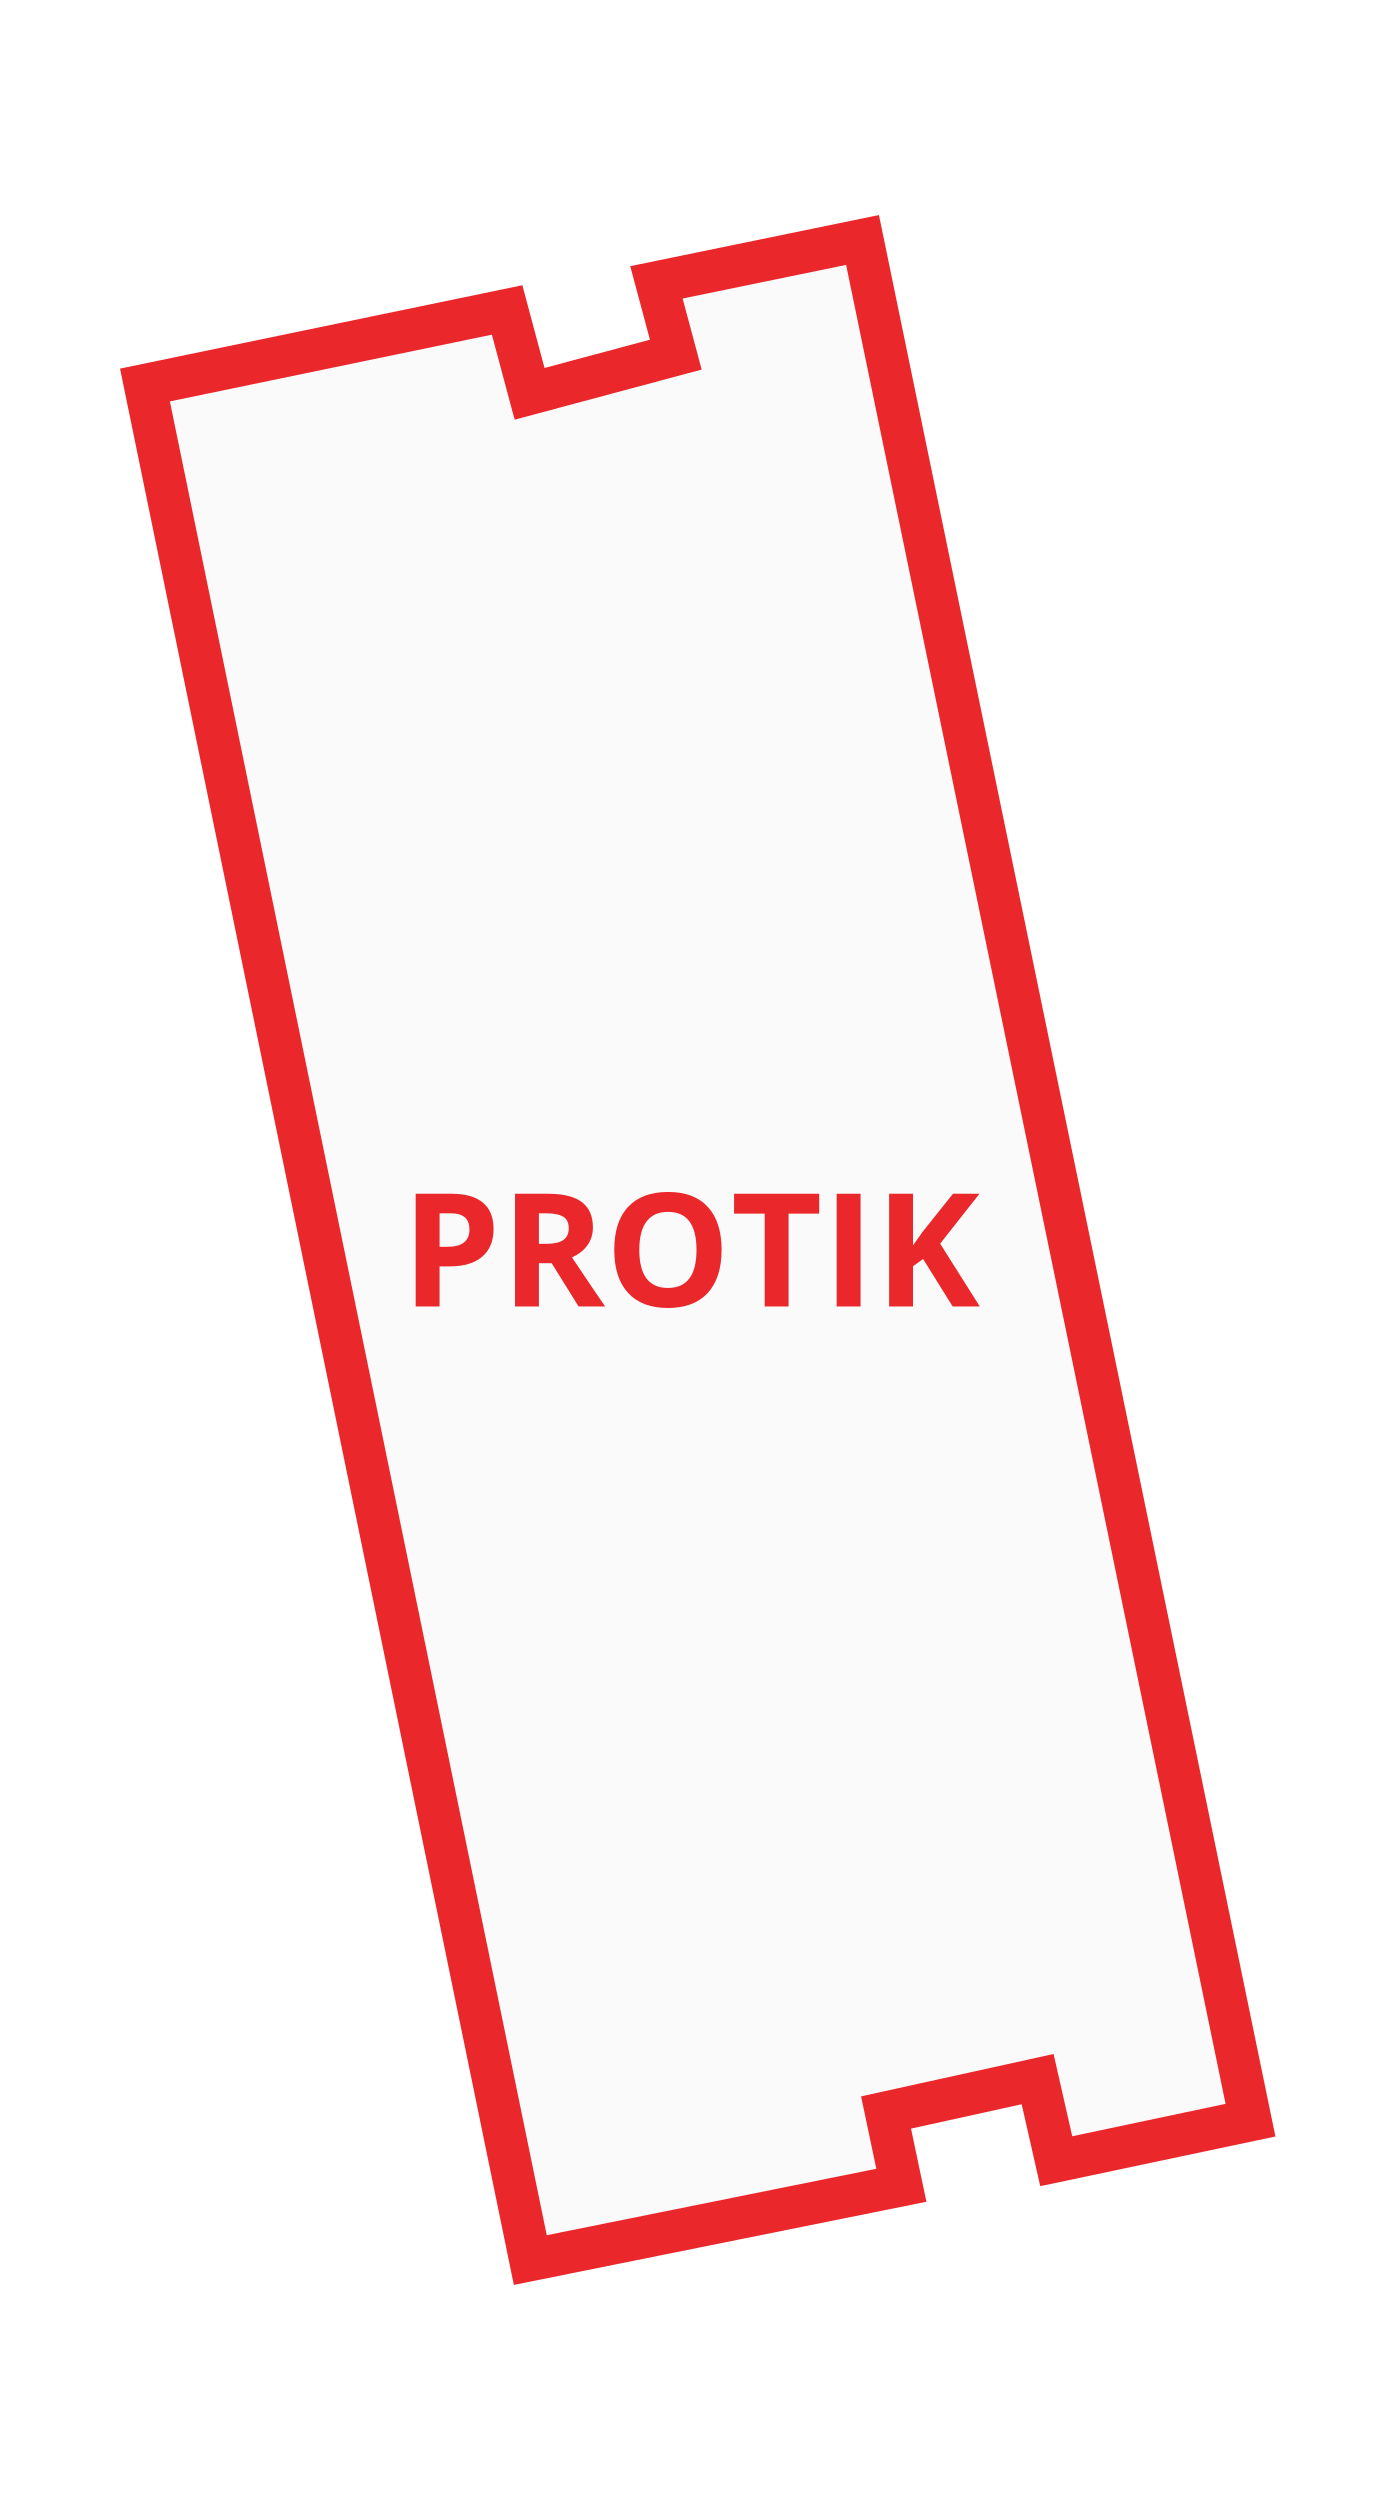
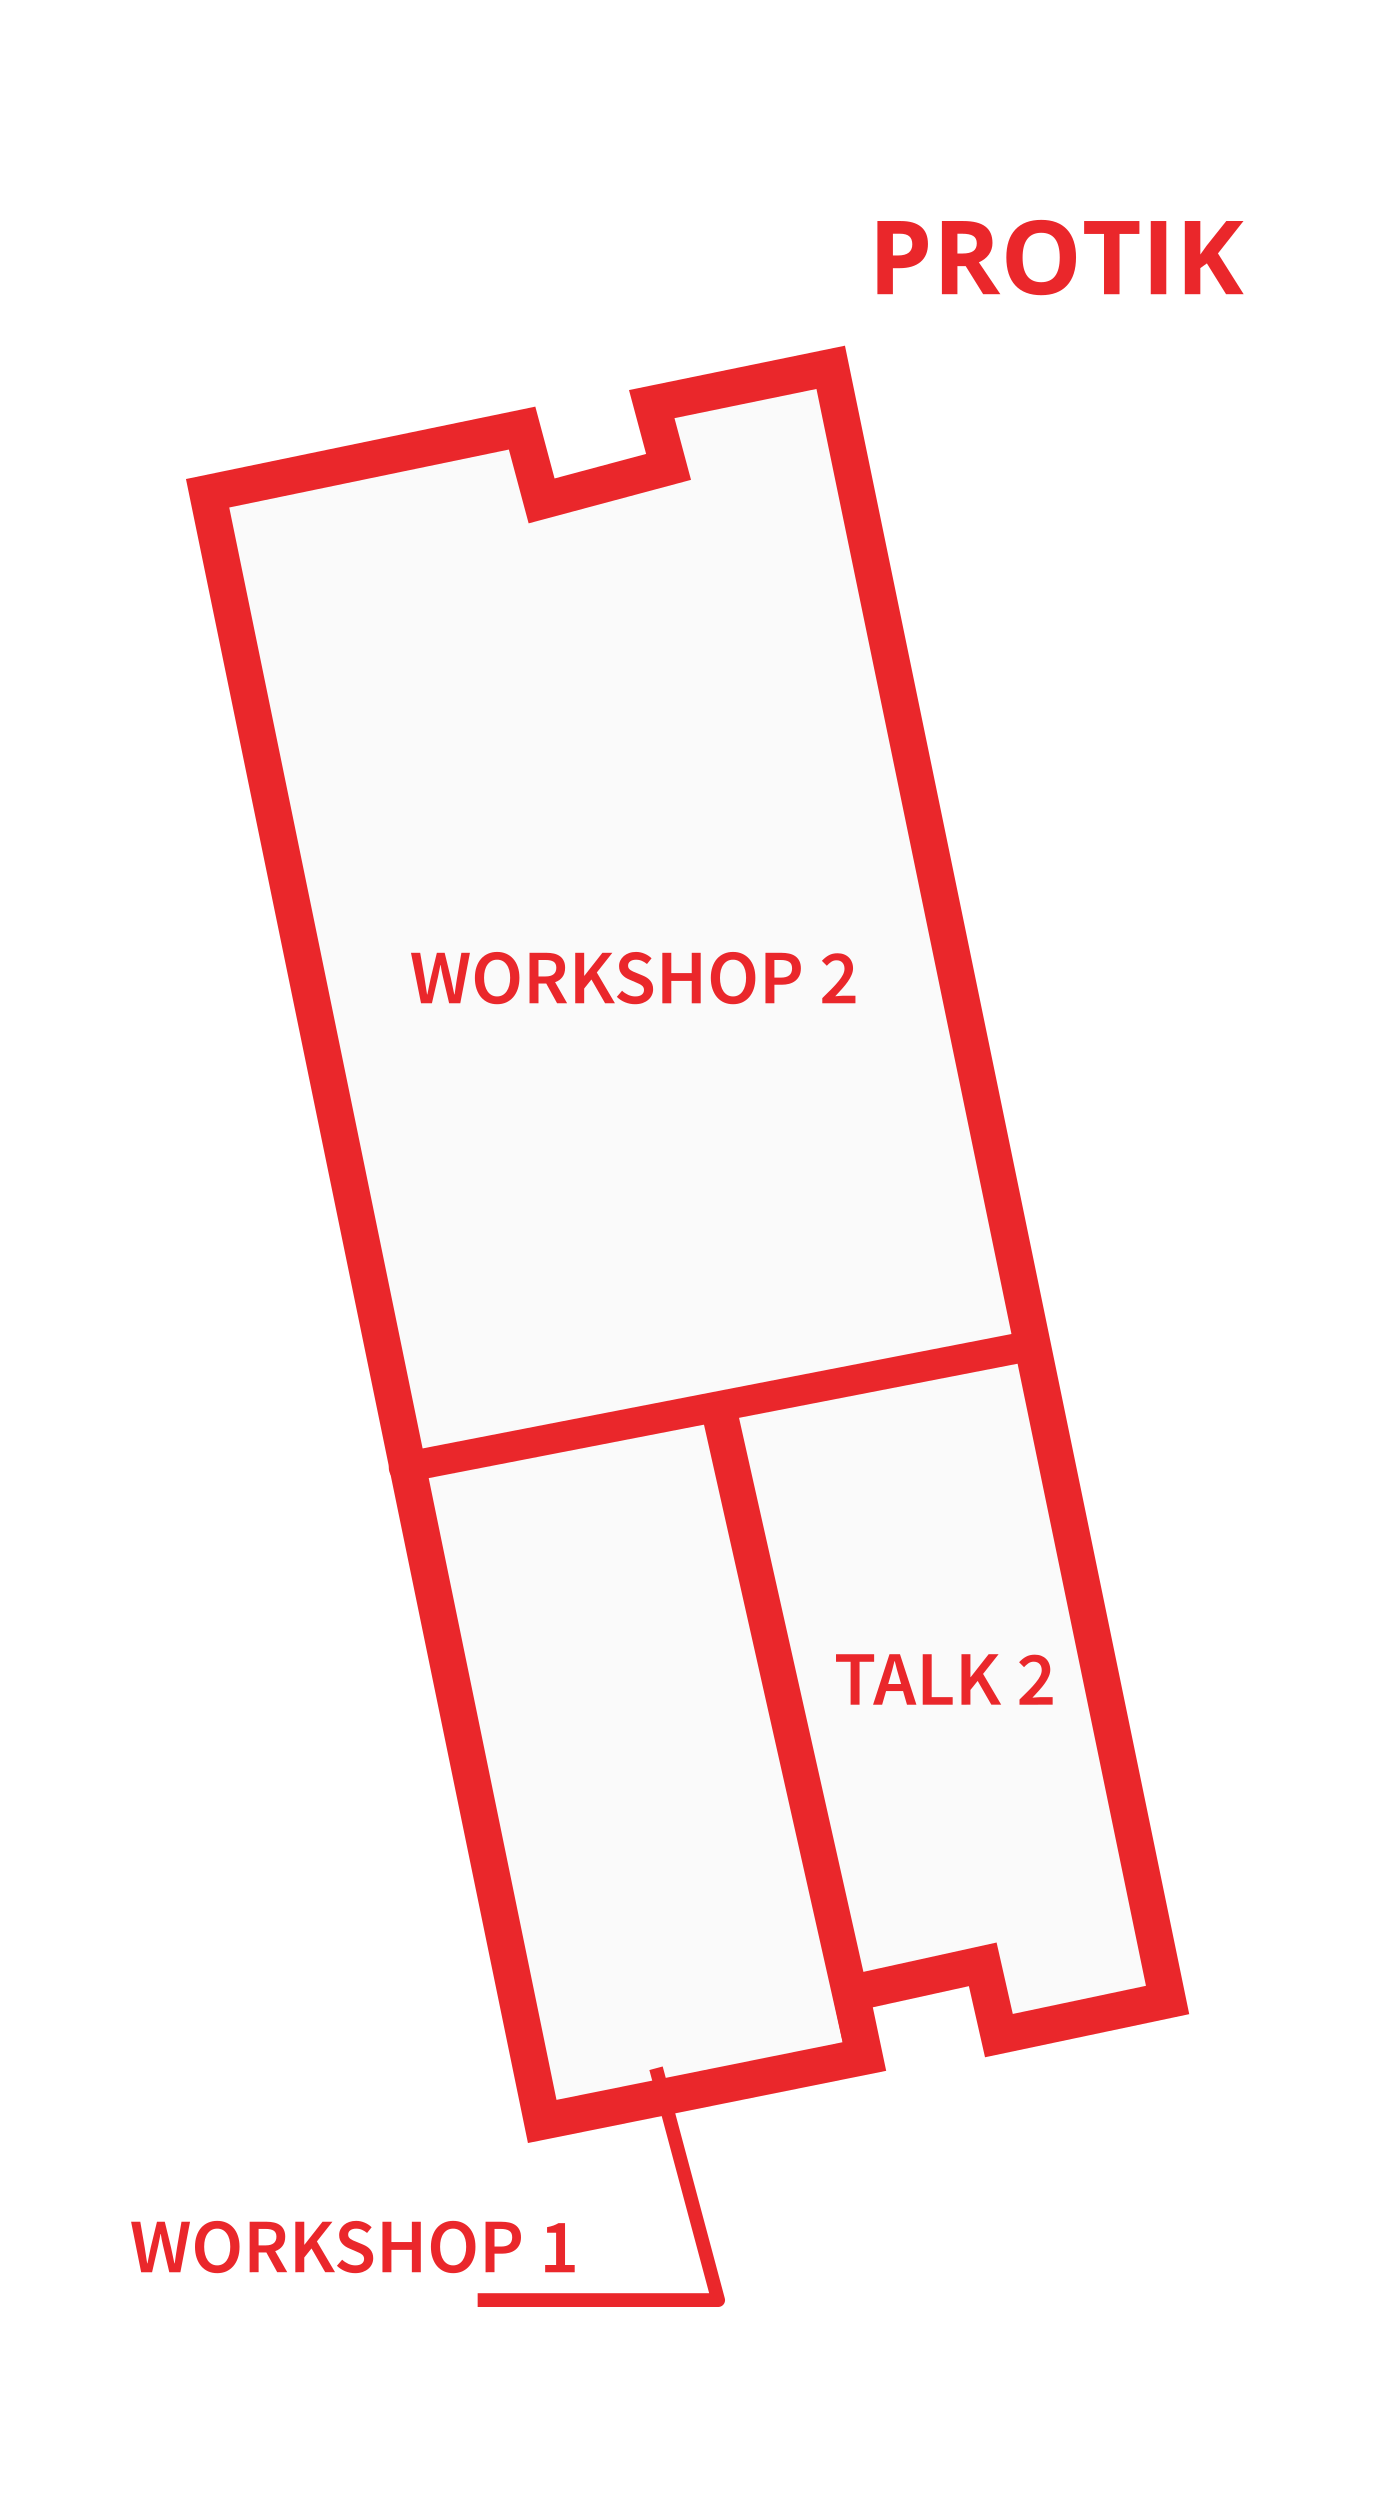
<svg xmlns="http://www.w3.org/2000/svg" xmlns:xlink="http://www.w3.org/1999/xlink" width="80.328" height="143.904" viewBox="0 0 21.254 38.075" version="1.1" id="svg8">
  <defs id="defs2" />
  <g id="layer1" transform="translate(-207.2236,-130.2077)">
-     <a transform="matrix(0.6001078,0,0,0.6001078,44.7182,11.33776)" id="a4546" xlink:href="/#/map/Protik" target="_parent">
-       <g id="g921" transform="matrix(0.6231477,0,0,0.6231477,143.7473,143.6225)">
-         <path style="opacity:1;fill:#fafafa;fill-opacity:1;fill-rule:nonzero;stroke:#ea272b;stroke-width:1.72;stroke-linecap:round;stroke-linejoin:miter;stroke-miterlimit:4;stroke-dasharray:none;stroke-opacity:1;paint-order:normal" d="m 209.782,103.072 14.75,-3.057 0.915,3.416 5.955,-1.596 -0.789,-2.944 8.394,-1.726 15.801,76.576 -7.912,1.671 -0.758,-3.343 -6.173,1.359 0.624,2.964 -15.113,3.046 -9.316,-45.328 z" id="path855" />
-         <g id="text859" style="font-style:normal;font-variant:normal;font-weight:bold;font-stretch:normal;font-size:6.431px;line-height:1.25;font-family:'Open Sans';-inkscape-font-specification:'Open Sans Bold';text-align:start;text-anchor:start;opacity:1;fill:#ea272b;fill-opacity:1;fill-rule:nonzero;stroke:none;stroke-width:0;stroke-linecap:round;stroke-linejoin:miter;stroke-miterlimit:4;stroke-dasharray:none;stroke-opacity:1;paint-order:normal" aria-label="PROTIK">
-           <path id="path839" style="fill:#ea272b;fill-opacity:1;stroke:none;stroke-width:0;stroke-miterlimit:4;stroke-dasharray:none" d="m 221.782,138.17 h 0.32 q 0.449,0 0.672,-0.176 0.223,-0.179 0.223,-0.518 0,-0.342 -0.188,-0.506 -0.185,-0.163 -0.584,-0.163 h -0.443 z m 2.198,-0.729 q 0,0.741 -0.465,1.134 -0.462,0.393 -1.316,0.393 h -0.418 v 1.633 h -0.973 v -4.591 h 1.466 q 0.835,0 1.269,0.361 0.436,0.358 0.436,1.071 z" />
-           <path id="path841" style="fill:#ea272b;fill-opacity:1;stroke:none;stroke-width:0;stroke-miterlimit:4;stroke-dasharray:none" d="m 225.827,138.048 h 0.314 q 0.462,0 0.681,-0.154 0.22,-0.154 0.22,-0.484 0,-0.327 -0.226,-0.465 -0.223,-0.138 -0.694,-0.138 h -0.295 z m 0,0.791 v 1.762 h -0.973 v -4.591 h 1.338 q 0.936,0 1.385,0.342 0.449,0.339 0.449,1.033 0,0.405 -0.223,0.722 -0.223,0.314 -0.631,0.493 1.036,1.548 1.35,2 h -1.08 l -1.096,-1.762 z" />
-           <path id="path843" style="fill:#ea272b;fill-opacity:1;stroke:none;stroke-width:0;stroke-miterlimit:4;stroke-dasharray:none" d="m 233.266,138.299 q 0,1.14 -0.565,1.752 -0.565,0.612 -1.62,0.612 -1.055,0 -1.62,-0.612 -0.565,-0.612 -0.565,-1.759 0,-1.146 0.565,-1.749 0.568,-0.606 1.627,-0.606 1.058,0 1.617,0.609 0.562,0.609 0.562,1.752 z m -3.351,0 q 0,0.769 0.292,1.159 0.292,0.389 0.873,0.389 1.165,0 1.165,-1.548 0,-1.551 -1.159,-1.551 -0.581,0 -0.876,0.393 -0.295,0.389 -0.295,1.159 z" />
-           <path id="path845" style="fill:#ea272b;fill-opacity:1;stroke:none;stroke-width:0;stroke-miterlimit:4;stroke-dasharray:none" d="m 235.995,140.601 h -0.973 v -3.781 h -1.247 v -0.81 h 3.467 v 0.81 h -1.247 z" />
-           <path id="path847" style="fill:#ea272b;fill-opacity:1;stroke:none;stroke-width:0;stroke-miterlimit:4;stroke-dasharray:none" d="m 237.954,140.601 v -4.591 h 0.973 v 4.591 z" />
-           <path id="path849" style="fill:#ea272b;fill-opacity:1;stroke:none;stroke-width:0;stroke-miterlimit:4;stroke-dasharray:none" d="m 243.782,140.601 h -1.105 l -1.203,-1.934 -0.411,0.295 v 1.639 h -0.973 v -4.591 h 0.973 v 2.101 l 0.383,-0.54 1.244,-1.561 h 1.08 l -1.602,2.032 z" />
-         </g>
+     <a transform="matrix(0.6001078,0,0,0.6001078,44.80735,11.22633)" id="a4546" xlink:href="/#/map/Protik" target="_parent">
+       <g id="g921" transform="matrix(0.6231477,0,0,0.6231477,143.7473,143.6225)" />
+     </a>
+     <g id="g961" transform="matrix(0.8683416,0,0,0.8683416,28.45021,19.66042)">
+       <path id="path855" d="m 209.782,103.072 14.75,-3.057 0.915,3.416 5.955,-1.596 -0.789,-2.944 8.394,-1.726 15.801,76.576 -7.912,1.671 -0.758,-3.343 -6.173,1.359 0.624,2.964 -15.113,3.046 -9.316,-45.328 z" style="opacity:1;fill:#fafafa;fill-opacity:1;fill-rule:nonzero;stroke:#ea272b;stroke-width:1.72;stroke-linecap:round;stroke-linejoin:miter;stroke-miterlimit:4;stroke-dasharray:none;stroke-opacity:1;paint-order:normal" transform="matrix(0.3739558,0,0,0.3739558,131.0712,97.41533)" />
+       <g transform="matrix(0.2796425,0,0,0.2796425,159.5208,93.15069)" aria-label="PROTIK" style="font-style:normal;font-variant:normal;font-weight:bold;font-stretch:normal;font-size:6.431px;line-height:1.25;font-family:'Open Sans';-inkscape-font-specification:'Open Sans Bold';text-align:start;text-anchor:start;opacity:1;fill:#ea272b;fill-opacity:1;fill-rule:nonzero;stroke:none;stroke-width:0;stroke-linecap:round;stroke-linejoin:miter;stroke-miterlimit:4;stroke-dasharray:none;stroke-opacity:1;paint-order:normal" id="text859">
+         <path d="m 221.782,138.17 h 0.32 q 0.449,0 0.672,-0.176 0.223,-0.179 0.223,-0.518 0,-0.342 -0.188,-0.506 -0.185,-0.163 -0.584,-0.163 h -0.443 z m 2.198,-0.729 q 0,0.741 -0.465,1.134 -0.462,0.393 -1.316,0.393 h -0.418 v 1.633 h -0.973 v -4.591 h 1.466 q 0.835,0 1.269,0.361 0.436,0.358 0.436,1.071 z" style="fill:#ea272b;fill-opacity:1;stroke:none;stroke-width:0;stroke-miterlimit:4;stroke-dasharray:none" id="path839" />
+         <path d="m 225.827,138.048 h 0.314 q 0.462,0 0.681,-0.154 0.22,-0.154 0.22,-0.484 0,-0.327 -0.226,-0.465 -0.223,-0.138 -0.694,-0.138 h -0.295 z m 0,0.791 v 1.762 h -0.973 v -4.591 h 1.338 q 0.936,0 1.385,0.342 0.449,0.339 0.449,1.033 0,0.405 -0.223,0.722 -0.223,0.314 -0.631,0.493 1.036,1.548 1.35,2 h -1.08 l -1.096,-1.762 z" style="fill:#ea272b;fill-opacity:1;stroke:none;stroke-width:0;stroke-miterlimit:4;stroke-dasharray:none" id="path841" />
+         <path d="m 233.266,138.299 q 0,1.14 -0.565,1.752 -0.565,0.612 -1.62,0.612 -1.055,0 -1.62,-0.612 -0.565,-0.612 -0.565,-1.759 0,-1.146 0.565,-1.749 0.568,-0.606 1.627,-0.606 1.058,0 1.617,0.609 0.562,0.609 0.562,1.752 z m -3.351,0 q 0,0.769 0.292,1.159 0.292,0.389 0.873,0.389 1.165,0 1.165,-1.548 0,-1.551 -1.159,-1.551 -0.581,0 -0.876,0.393 -0.295,0.389 -0.295,1.159 z" style="fill:#ea272b;fill-opacity:1;stroke:none;stroke-width:0;stroke-miterlimit:4;stroke-dasharray:none" id="path843" />
+         <path d="m 235.995,140.601 h -0.973 v -3.781 h -1.247 v -0.81 h 3.467 v 0.81 h -1.247 z" style="fill:#ea272b;fill-opacity:1;stroke:none;stroke-width:0;stroke-miterlimit:4;stroke-dasharray:none" id="path845" />
+         <path d="m 237.954,140.601 v -4.591 h 0.973 v 4.591 z" style="fill:#ea272b;fill-opacity:1;stroke:none;stroke-width:0;stroke-miterlimit:4;stroke-dasharray:none" id="path847" />
+         <path d="m 243.782,140.601 h -1.105 l -1.203,-1.934 -0.411,0.295 v 1.639 h -0.973 v -4.591 h 0.973 v 2.101 l 0.383,-0.54 1.244,-1.561 h 1.08 l -1.602,2.032 z" style="fill:#ea272b;fill-opacity:1;stroke:none;stroke-width:0;stroke-miterlimit:4;stroke-dasharray:none" id="path849" />
      </g>
-     </a>
+       <g id="text833" style="font-style:normal;font-variant:normal;font-weight:bold;font-stretch:normal;font-size:3.62px;line-height:1.25;font-family:'Open Sans';-inkscape-font-specification:'Open Sans Bold';text-align:start;text-anchor:start;opacity:1;fill:#ea272b;fill-opacity:1;fill-rule:nonzero;stroke:#ea272b;stroke-width:0.166;stroke-linecap:square;stroke-linejoin:round;stroke-miterlimit:4;stroke-dasharray:none;stroke-opacity:1;paint-order:normal" aria-label="TALK 2" transform="matrix(0.3739558,0,0,0.3739558,131.0712,97.41533)">
+         <path id="path857" style="font-style:normal;font-variant:normal;font-weight:600;font-stretch:normal;font-family:'source sans pro';-inkscape-font-specification:'source sans pro Semi-Bold';fill:#ea272b;fill-opacity:1;stroke:none;stroke-width:0.166" d="m 239.94,159.892 v -2.013 h -0.684 v -0.355 h 1.788 v 0.355 h -0.684 v 2.013 z" />
+         <path id="path859" style="font-style:normal;font-variant:normal;font-weight:600;font-stretch:normal;font-family:'source sans pro';-inkscape-font-specification:'source sans pro Semi-Bold';fill:#ea272b;fill-opacity:1;stroke:none;stroke-width:0.166" d="m 241.786,158.632 -0.083,0.29 h 0.605 l -0.083,-0.29 q -0.058,-0.188 -0.112,-0.387 -0.051,-0.199 -0.101,-0.395 h -0.015 q -0.051,0.199 -0.101,0.398 -0.051,0.195 -0.109,0.384 z m -0.793,1.26 0.771,-2.368 h 0.492 l 0.771,2.368 h -0.442 l -0.185,-0.641 h -0.796 l -0.185,0.641 z" />
+         <path id="path861" style="font-style:normal;font-variant:normal;font-weight:600;font-stretch:normal;font-family:'source sans pro';-inkscape-font-specification:'source sans pro Semi-Bold';fill:#ea272b;fill-opacity:1;stroke:none;stroke-width:0.166" d="m 243.323,159.892 v -2.368 h 0.42 v 2.013 h 0.985 v 0.355 z" />
+         <path id="path863" style="font-style:normal;font-variant:normal;font-weight:600;font-stretch:normal;font-family:'source sans pro';-inkscape-font-specification:'source sans pro Semi-Bold';fill:#ea272b;fill-opacity:1;stroke:none;stroke-width:0.166" d="m 245.14,159.892 v -2.368 h 0.42 v 1.075 h 0.011 l 0.843,-1.075 h 0.467 l -0.728,0.923 0.851,1.444 h -0.463 l -0.641,-1.115 -0.34,0.424 v 0.691 z" />
+         <path id="path865" style="font-style:normal;font-variant:normal;font-weight:600;font-stretch:normal;font-family:'source sans pro';-inkscape-font-specification:'source sans pro Semi-Bold';fill:#ea272b;fill-opacity:1;stroke:none;stroke-width:0.166" d="m 247.862,159.892 v -0.243 q 0.239,-0.232 0.431,-0.427 0.195,-0.195 0.329,-0.362 0.138,-0.167 0.21,-0.311 0.072,-0.145 0.072,-0.275 0,-0.185 -0.098,-0.29 -0.098,-0.109 -0.282,-0.109 -0.134,0 -0.246,0.076 -0.109,0.076 -0.203,0.181 l -0.232,-0.232 q 0.159,-0.17 0.326,-0.261 0.17,-0.094 0.409,-0.094 0.167,0 0.3,0.051 0.134,0.051 0.228,0.145 0.094,0.09 0.145,0.221 0.054,0.13 0.054,0.29 0,0.152 -0.069,0.311 -0.065,0.156 -0.181,0.319 -0.112,0.159 -0.264,0.329 -0.152,0.17 -0.322,0.351 0.09,-0.007 0.195,-0.015 0.105,-0.011 0.188,-0.011 h 0.565 v 0.355 z" />
+       </g>
+       <g id="text829" style="font-style:normal;font-variant:normal;font-weight:bold;font-stretch:normal;font-size:3.62px;line-height:1.25;font-family:'Open Sans';-inkscape-font-specification:'Open Sans Bold';text-align:start;text-anchor:start;opacity:1;fill:#ea272b;fill-opacity:1;fill-rule:nonzero;stroke:#ea272b;stroke-width:0.166;stroke-linecap:square;stroke-linejoin:round;stroke-miterlimit:4;stroke-dasharray:none;stroke-opacity:1;paint-order:normal" aria-label="WORKSHOP 1" transform="matrix(0.3739558,0,0,0.3739558,130.7083,97.74199)">
+         <path id="path870" style="font-style:normal;font-variant:normal;font-weight:600;font-stretch:normal;font-family:'source sans pro';-inkscape-font-specification:'source sans pro Semi-Bold';fill:#ea272b;fill-opacity:1;stroke:none;stroke-width:0.166" d="m 207.635,185.637 -0.471,-2.368 h 0.431 l 0.206,1.195 q 0.029,0.192 0.058,0.38 0.029,0.188 0.058,0.376 h 0.015 q 0.04,-0.188 0.076,-0.376 0.04,-0.192 0.08,-0.38 l 0.29,-1.195 h 0.366 l 0.29,1.195 q 0.04,0.185 0.08,0.376 0.04,0.188 0.08,0.38 h 0.015 q 0.029,-0.192 0.054,-0.38 0.029,-0.188 0.058,-0.376 l 0.206,-1.195 h 0.402 l -0.453,2.368 h -0.521 l -0.293,-1.245 q -0.029,-0.138 -0.058,-0.272 -0.025,-0.138 -0.047,-0.275 h -0.015 q -0.025,0.138 -0.054,0.275 -0.025,0.134 -0.054,0.272 l -0.286,1.245 z" />
+         <path id="path872" style="font-style:normal;font-variant:normal;font-weight:600;font-stretch:normal;font-family:'source sans pro';-inkscape-font-specification:'source sans pro Semi-Bold';fill:#ea272b;fill-opacity:1;stroke:none;stroke-width:0.166" d="m 211.204,185.681 q -0.232,0 -0.424,-0.083 -0.192,-0.087 -0.329,-0.246 -0.138,-0.163 -0.214,-0.391 -0.076,-0.228 -0.076,-0.518 0,-0.286 0.076,-0.51 0.076,-0.228 0.214,-0.384 0.138,-0.156 0.329,-0.239 0.192,-0.083 0.424,-0.083 0.232,0 0.424,0.083 0.192,0.083 0.329,0.239 0.141,0.156 0.217,0.384 0.076,0.224 0.076,0.51 0,0.29 -0.076,0.518 -0.076,0.228 -0.217,0.391 -0.138,0.159 -0.329,0.246 -0.192,0.083 -0.424,0.083 z m 0,-0.366 q 0.141,0 0.253,-0.061 0.112,-0.061 0.192,-0.174 0.08,-0.116 0.123,-0.275 0.043,-0.163 0.043,-0.362 0,-0.398 -0.167,-0.623 -0.163,-0.228 -0.445,-0.228 -0.282,0 -0.449,0.228 -0.163,0.224 -0.163,0.623 0,0.199 0.043,0.362 0.043,0.159 0.123,0.275 0.08,0.112 0.192,0.174 0.112,0.061 0.253,0.061 z" />
+         <path id="path874" style="font-style:normal;font-variant:normal;font-weight:600;font-stretch:normal;font-family:'source sans pro';-inkscape-font-specification:'source sans pro Semi-Bold';fill:#ea272b;fill-opacity:1;stroke:none;stroke-width:0.166" d="m 212.724,185.637 v -2.368 h 0.8 q 0.185,0 0.344,0.036 0.159,0.036 0.275,0.119 0.116,0.08 0.181,0.214 0.069,0.134 0.069,0.333 0,0.272 -0.13,0.438 -0.127,0.167 -0.34,0.239 l 0.565,0.988 h -0.471 l -0.51,-0.927 h -0.362 v 0.927 z m 0.42,-1.26 h 0.337 q 0.243,0 0.369,-0.101 0.13,-0.101 0.13,-0.304 0,-0.206 -0.13,-0.286 -0.127,-0.08 -0.369,-0.08 h -0.337 z" />
+         <path id="path876" style="font-style:normal;font-variant:normal;font-weight:600;font-stretch:normal;font-family:'source sans pro';-inkscape-font-specification:'source sans pro Semi-Bold';fill:#ea272b;fill-opacity:1;stroke:none;stroke-width:0.166" d="m 214.866,185.637 v -2.368 h 0.42 v 1.075 h 0.011 l 0.843,-1.075 h 0.467 l -0.728,0.923 0.851,1.444 h -0.463 l -0.641,-1.115 -0.34,0.424 v 0.691 z" />
+         <path id="path878" style="font-style:normal;font-variant:normal;font-weight:600;font-stretch:normal;font-family:'source sans pro';-inkscape-font-specification:'source sans pro Semi-Bold';fill:#ea272b;fill-opacity:1;stroke:none;stroke-width:0.166" d="m 217.671,185.681 q -0.239,0 -0.463,-0.09 -0.221,-0.09 -0.391,-0.257 l 0.246,-0.286 q 0.127,0.119 0.29,0.195 0.163,0.072 0.326,0.072 0.203,0 0.308,-0.083 0.105,-0.083 0.105,-0.221 0,-0.072 -0.029,-0.123 -0.025,-0.051 -0.076,-0.087 -0.047,-0.04 -0.116,-0.072 -0.065,-0.033 -0.145,-0.065 l -0.326,-0.141 q -0.087,-0.036 -0.174,-0.09 -0.083,-0.054 -0.152,-0.13 -0.069,-0.076 -0.112,-0.177 -0.04,-0.101 -0.04,-0.232 0,-0.141 0.058,-0.261 0.061,-0.123 0.167,-0.214 0.105,-0.09 0.25,-0.141 0.148,-0.051 0.322,-0.051 0.206,0 0.398,0.083 0.192,0.08 0.329,0.217 l -0.214,0.268 q -0.116,-0.094 -0.239,-0.148 -0.123,-0.054 -0.275,-0.054 -0.17,0 -0.272,0.076 -0.101,0.072 -0.101,0.203 0,0.069 0.029,0.119 0.033,0.047 0.083,0.087 0.054,0.036 0.123,0.069 0.069,0.029 0.141,0.058 l 0.322,0.134 q 0.105,0.043 0.192,0.101 0.087,0.058 0.148,0.134 0.065,0.076 0.101,0.177 0.036,0.098 0.036,0.228 0,0.145 -0.058,0.272 -0.058,0.127 -0.17,0.224 -0.109,0.094 -0.268,0.152 -0.156,0.054 -0.355,0.054 z" />
+         <path id="path880" style="font-style:normal;font-variant:normal;font-weight:600;font-stretch:normal;font-family:'source sans pro';-inkscape-font-specification:'source sans pro Semi-Bold';fill:#ea272b;fill-opacity:1;stroke:none;stroke-width:0.166" d="m 218.953,185.637 v -2.368 h 0.42 v 0.952 h 0.959 v -0.952 h 0.42 v 2.368 h -0.42 v -1.05 h -0.959 v 1.05 z" />
+         <path id="path882" style="font-style:normal;font-variant:normal;font-weight:600;font-stretch:normal;font-family:'source sans pro';-inkscape-font-specification:'source sans pro Semi-Bold';fill:#ea272b;fill-opacity:1;stroke:none;stroke-width:0.166" d="m 222.269,185.681 q -0.232,0 -0.424,-0.083 -0.192,-0.087 -0.329,-0.246 -0.138,-0.163 -0.214,-0.391 -0.076,-0.228 -0.076,-0.518 0,-0.286 0.076,-0.51 0.076,-0.228 0.214,-0.384 0.138,-0.156 0.329,-0.239 0.192,-0.083 0.424,-0.083 0.232,0 0.424,0.083 0.192,0.083 0.329,0.239 0.141,0.156 0.217,0.384 0.076,0.224 0.076,0.51 0,0.29 -0.076,0.518 -0.076,0.228 -0.217,0.391 -0.138,0.159 -0.329,0.246 -0.192,0.083 -0.424,0.083 z m 0,-0.366 q 0.141,0 0.253,-0.061 0.112,-0.061 0.192,-0.174 0.08,-0.116 0.123,-0.275 0.043,-0.163 0.043,-0.362 0,-0.398 -0.167,-0.623 -0.163,-0.228 -0.445,-0.228 -0.282,0 -0.449,0.228 -0.163,0.224 -0.163,0.623 0,0.199 0.043,0.362 0.043,0.159 0.123,0.275 0.08,0.112 0.192,0.174 0.112,0.061 0.253,0.061 z" />
+         <path id="path884" style="font-style:normal;font-variant:normal;font-weight:600;font-stretch:normal;font-family:'source sans pro';-inkscape-font-specification:'source sans pro Semi-Bold';fill:#ea272b;fill-opacity:1;stroke:none;stroke-width:0.166" d="m 223.789,185.637 v -2.368 h 0.746 q 0.195,0 0.362,0.036 0.17,0.036 0.293,0.123 0.123,0.087 0.192,0.228 0.069,0.138 0.069,0.344 0,0.195 -0.069,0.34 -0.069,0.145 -0.192,0.243 -0.119,0.094 -0.286,0.141 -0.163,0.043 -0.355,0.043 h -0.34 v 0.869 z m 0.42,-1.205 h 0.308 q 0.521,0 0.521,-0.431 0,-0.224 -0.138,-0.308 -0.134,-0.087 -0.398,-0.087 h -0.293 z" />
+         <path id="path886" style="font-style:normal;font-variant:normal;font-weight:600;font-stretch:normal;font-family:'source sans pro';-inkscape-font-specification:'source sans pro Semi-Bold';fill:#ea272b;fill-opacity:1;stroke:none;stroke-width:0.166" d="m 226.584,185.637 v -0.34 h 0.514 v -1.513 h -0.424 v -0.261 q 0.174,-0.033 0.297,-0.076 0.127,-0.047 0.235,-0.112 h 0.311 v 1.962 h 0.453 v 0.34 z" />
+       </g>
+       <g id="text835" style="font-style:normal;font-variant:normal;font-weight:bold;font-stretch:normal;font-size:3.62px;line-height:1.25;font-family:'Open Sans';-inkscape-font-specification:'Open Sans Bold';text-align:start;text-anchor:start;opacity:1;fill:#ea272b;fill-opacity:1;fill-rule:nonzero;stroke:#ea272b;stroke-width:0.166;stroke-linecap:square;stroke-linejoin:round;stroke-miterlimit:4;stroke-dasharray:none;stroke-opacity:1;paint-order:normal" aria-label="WORKSHOP 2" transform="matrix(0.3739558,0,0,0.3739558,131.0712,97.41533)">
+         <path id="path837" style="font-style:normal;font-variant:normal;font-weight:600;font-stretch:normal;font-family:'source sans pro';-inkscape-font-specification:'source sans pro Semi-Bold';fill:#ea272b;fill-opacity:1;stroke:none;stroke-width:0.166" d="m 219.792,126.994 -0.471,-2.368 h 0.431 l 0.206,1.195 q 0.029,0.192 0.058,0.38 0.029,0.188 0.058,0.376 h 0.015 q 0.04,-0.188 0.076,-0.376 0.04,-0.192 0.08,-0.38 l 0.29,-1.195 h 0.366 l 0.29,1.195 q 0.04,0.185 0.08,0.376 0.04,0.188 0.08,0.38 h 0.015 q 0.029,-0.192 0.054,-0.38 0.029,-0.188 0.058,-0.376 l 0.206,-1.195 h 0.402 l -0.453,2.368 H 221.11 l -0.293,-1.245 q -0.029,-0.138 -0.058,-0.272 -0.025,-0.138 -0.047,-0.275 h -0.015 q -0.025,0.138 -0.054,0.275 -0.025,0.134 -0.054,0.272 l -0.286,1.245 z" />
+         <path id="path840" style="font-style:normal;font-variant:normal;font-weight:600;font-stretch:normal;font-family:'source sans pro';-inkscape-font-specification:'source sans pro Semi-Bold';fill:#ea272b;fill-opacity:1;stroke:none;stroke-width:0.166" d="m 223.361,127.038 q -0.232,0 -0.424,-0.083 -0.192,-0.087 -0.329,-0.246 -0.138,-0.163 -0.214,-0.391 -0.076,-0.228 -0.076,-0.518 0,-0.286 0.076,-0.51 0.076,-0.228 0.214,-0.384 0.138,-0.156 0.329,-0.239 0.192,-0.083 0.424,-0.083 0.232,0 0.424,0.083 0.192,0.083 0.329,0.239 0.141,0.156 0.217,0.384 0.076,0.224 0.076,0.51 0,0.29 -0.076,0.518 -0.076,0.228 -0.217,0.391 -0.138,0.159 -0.329,0.246 -0.192,0.083 -0.424,0.083 z m 0,-0.366 q 0.141,0 0.253,-0.061 0.112,-0.061 0.192,-0.174 0.08,-0.116 0.123,-0.275 0.043,-0.163 0.043,-0.362 0,-0.398 -0.167,-0.623 -0.163,-0.228 -0.445,-0.228 -0.282,0 -0.449,0.228 -0.163,0.224 -0.163,0.623 0,0.199 0.043,0.362 0.043,0.159 0.123,0.275 0.08,0.112 0.192,0.174 0.112,0.061 0.253,0.061 z" />
+         <path id="path842" style="font-style:normal;font-variant:normal;font-weight:600;font-stretch:normal;font-family:'source sans pro';-inkscape-font-specification:'source sans pro Semi-Bold';fill:#ea272b;fill-opacity:1;stroke:none;stroke-width:0.166" d="m 224.881,126.994 v -2.368 h 0.8 q 0.185,0 0.344,0.036 0.159,0.036 0.275,0.119 0.116,0.08 0.181,0.214 0.069,0.134 0.069,0.333 0,0.272 -0.13,0.438 -0.127,0.167 -0.34,0.239 l 0.565,0.988 h -0.471 l -0.51,-0.927 h -0.362 v 0.927 z m 0.42,-1.26 h 0.337 q 0.243,0 0.369,-0.101 0.13,-0.101 0.13,-0.304 0,-0.206 -0.13,-0.286 -0.127,-0.08 -0.369,-0.08 h -0.337 z" />
+         <path id="path844" style="font-style:normal;font-variant:normal;font-weight:600;font-stretch:normal;font-family:'source sans pro';-inkscape-font-specification:'source sans pro Semi-Bold';fill:#ea272b;fill-opacity:1;stroke:none;stroke-width:0.166" d="m 227.024,126.994 v -2.368 h 0.42 v 1.075 h 0.011 l 0.843,-1.075 h 0.467 l -0.728,0.923 0.851,1.444 h -0.463 l -0.641,-1.115 -0.34,0.424 v 0.691 z" />
+         <path id="path846" style="font-style:normal;font-variant:normal;font-weight:600;font-stretch:normal;font-family:'source sans pro';-inkscape-font-specification:'source sans pro Semi-Bold';fill:#ea272b;fill-opacity:1;stroke:none;stroke-width:0.166" d="m 229.829,127.038 q -0.239,0 -0.463,-0.09 -0.221,-0.09 -0.391,-0.257 l 0.246,-0.286 q 0.127,0.119 0.29,0.195 0.163,0.072 0.326,0.072 0.203,0 0.308,-0.083 0.105,-0.083 0.105,-0.221 0,-0.072 -0.029,-0.123 -0.025,-0.051 -0.076,-0.087 -0.047,-0.04 -0.116,-0.072 -0.065,-0.033 -0.145,-0.065 l -0.326,-0.141 q -0.087,-0.036 -0.174,-0.09 -0.083,-0.054 -0.152,-0.13 -0.069,-0.076 -0.112,-0.177 -0.04,-0.101 -0.04,-0.232 0,-0.141 0.058,-0.261 0.061,-0.123 0.167,-0.214 0.105,-0.09 0.25,-0.141 0.148,-0.051 0.322,-0.051 0.206,0 0.398,0.083 0.192,0.08 0.329,0.217 l -0.214,0.268 q -0.116,-0.094 -0.239,-0.148 -0.123,-0.054 -0.275,-0.054 -0.17,0 -0.272,0.076 -0.101,0.072 -0.101,0.203 0,0.069 0.029,0.119 0.033,0.047 0.083,0.087 0.054,0.036 0.123,0.069 0.069,0.029 0.141,0.058 l 0.322,0.134 q 0.105,0.043 0.192,0.101 0.087,0.058 0.148,0.134 0.065,0.076 0.101,0.177 0.036,0.098 0.036,0.228 0,0.145 -0.058,0.272 -0.058,0.127 -0.17,0.224 -0.109,0.094 -0.268,0.152 -0.156,0.054 -0.355,0.054 z" />
+         <path id="path848" style="font-style:normal;font-variant:normal;font-weight:600;font-stretch:normal;font-family:'source sans pro';-inkscape-font-specification:'source sans pro Semi-Bold';fill:#ea272b;fill-opacity:1;stroke:none;stroke-width:0.166" d="m 231.11,126.994 v -2.368 h 0.42 v 0.952 h 0.959 v -0.952 h 0.42 v 2.368 h -0.42 v -1.05 h -0.959 v 1.05 z" />
+         <path id="path850" style="font-style:normal;font-variant:normal;font-weight:600;font-stretch:normal;font-family:'source sans pro';-inkscape-font-specification:'source sans pro Semi-Bold';fill:#ea272b;fill-opacity:1;stroke:none;stroke-width:0.166" d="m 234.427,127.038 q -0.232,0 -0.424,-0.083 -0.192,-0.087 -0.329,-0.246 -0.138,-0.163 -0.214,-0.391 -0.076,-0.228 -0.076,-0.518 0,-0.286 0.076,-0.51 0.076,-0.228 0.214,-0.384 0.138,-0.156 0.329,-0.239 0.192,-0.083 0.424,-0.083 0.232,0 0.424,0.083 0.192,0.083 0.329,0.239 0.141,0.156 0.217,0.384 0.076,0.224 0.076,0.51 0,0.29 -0.076,0.518 -0.076,0.228 -0.217,0.391 -0.138,0.159 -0.329,0.246 -0.192,0.083 -0.424,0.083 z m 0,-0.366 q 0.141,0 0.253,-0.061 0.112,-0.061 0.192,-0.174 0.08,-0.116 0.123,-0.275 0.043,-0.163 0.043,-0.362 0,-0.398 -0.167,-0.623 -0.163,-0.228 -0.445,-0.228 -0.282,0 -0.449,0.228 -0.163,0.224 -0.163,0.623 0,0.199 0.043,0.362 0.043,0.159 0.123,0.275 0.08,0.112 0.192,0.174 0.112,0.061 0.253,0.061 z" />
+         <path id="path852" style="font-style:normal;font-variant:normal;font-weight:600;font-stretch:normal;font-family:'source sans pro';-inkscape-font-specification:'source sans pro Semi-Bold';fill:#ea272b;fill-opacity:1;stroke:none;stroke-width:0.166" d="m 235.946,126.994 v -2.368 h 0.746 q 0.195,0 0.362,0.036 0.17,0.036 0.293,0.123 0.123,0.087 0.192,0.228 0.069,0.138 0.069,0.344 0,0.195 -0.069,0.34 -0.069,0.145 -0.192,0.243 -0.119,0.094 -0.286,0.141 -0.163,0.043 -0.355,0.043 h -0.34 v 0.869 z m 0.42,-1.205 h 0.308 q 0.521,0 0.521,-0.431 0,-0.224 -0.138,-0.308 -0.134,-0.087 -0.398,-0.087 h -0.293 z" />
+         <path id="path854" style="font-style:normal;font-variant:normal;font-weight:600;font-stretch:normal;font-family:'source sans pro';-inkscape-font-specification:'source sans pro Semi-Bold';fill:#ea272b;fill-opacity:1;stroke:none;stroke-width:0.166" d="m 238.612,126.994 v -0.243 q 0.239,-0.232 0.431,-0.427 0.195,-0.195 0.329,-0.362 0.138,-0.167 0.21,-0.311 0.072,-0.145 0.072,-0.275 0,-0.185 -0.098,-0.29 -0.098,-0.109 -0.282,-0.109 -0.134,0 -0.246,0.076 -0.109,0.076 -0.203,0.181 l -0.232,-0.232 q 0.159,-0.17 0.326,-0.261 0.17,-0.094 0.409,-0.094 0.167,0 0.3,0.051 0.134,0.051 0.228,0.145 0.094,0.09 0.145,0.221 0.054,0.13 0.054,0.29 0,0.152 -0.069,0.311 -0.065,0.156 -0.181,0.319 -0.112,0.159 -0.264,0.329 -0.152,0.17 -0.322,0.351 0.09,-0.007 0.195,-0.015 0.105,-0.011 0.188,-0.011 h 0.565 v 0.355 z" />
+       </g>
+       <path id="path868" d="m 214.378,167.651 h 4.097 l -1.058,-3.95" style="opacity:1;fill:none;fill-opacity:1;fill-rule:nonzero;stroke:#ea272b;stroke-width:0.242;stroke-linecap:square;stroke-linejoin:round;stroke-miterlimit:4;stroke-dasharray:none;stroke-opacity:1;paint-order:normal" />
+       <path id="path825" d="m 212.964,153.047 10.969,-2.131" style="opacity:1;fill:none;fill-opacity:1;fill-rule:nonzero;stroke:#ea272b;stroke-width:0.532;stroke-linecap:round;stroke-linejoin:miter;stroke-miterlimit:4;stroke-dasharray:none;stroke-opacity:1;paint-order:normal" />
+       <path id="path829" d="m 220.953,163.012 -2.44,-10.869" style="opacity:1;fill:none;fill-opacity:1;fill-rule:nonzero;stroke:#ea272b;stroke-width:0.626;stroke-linecap:square;stroke-linejoin:round;stroke-miterlimit:4;stroke-dasharray:none;stroke-opacity:1;paint-order:normal" />
+     </g>
  </g>
</svg>
